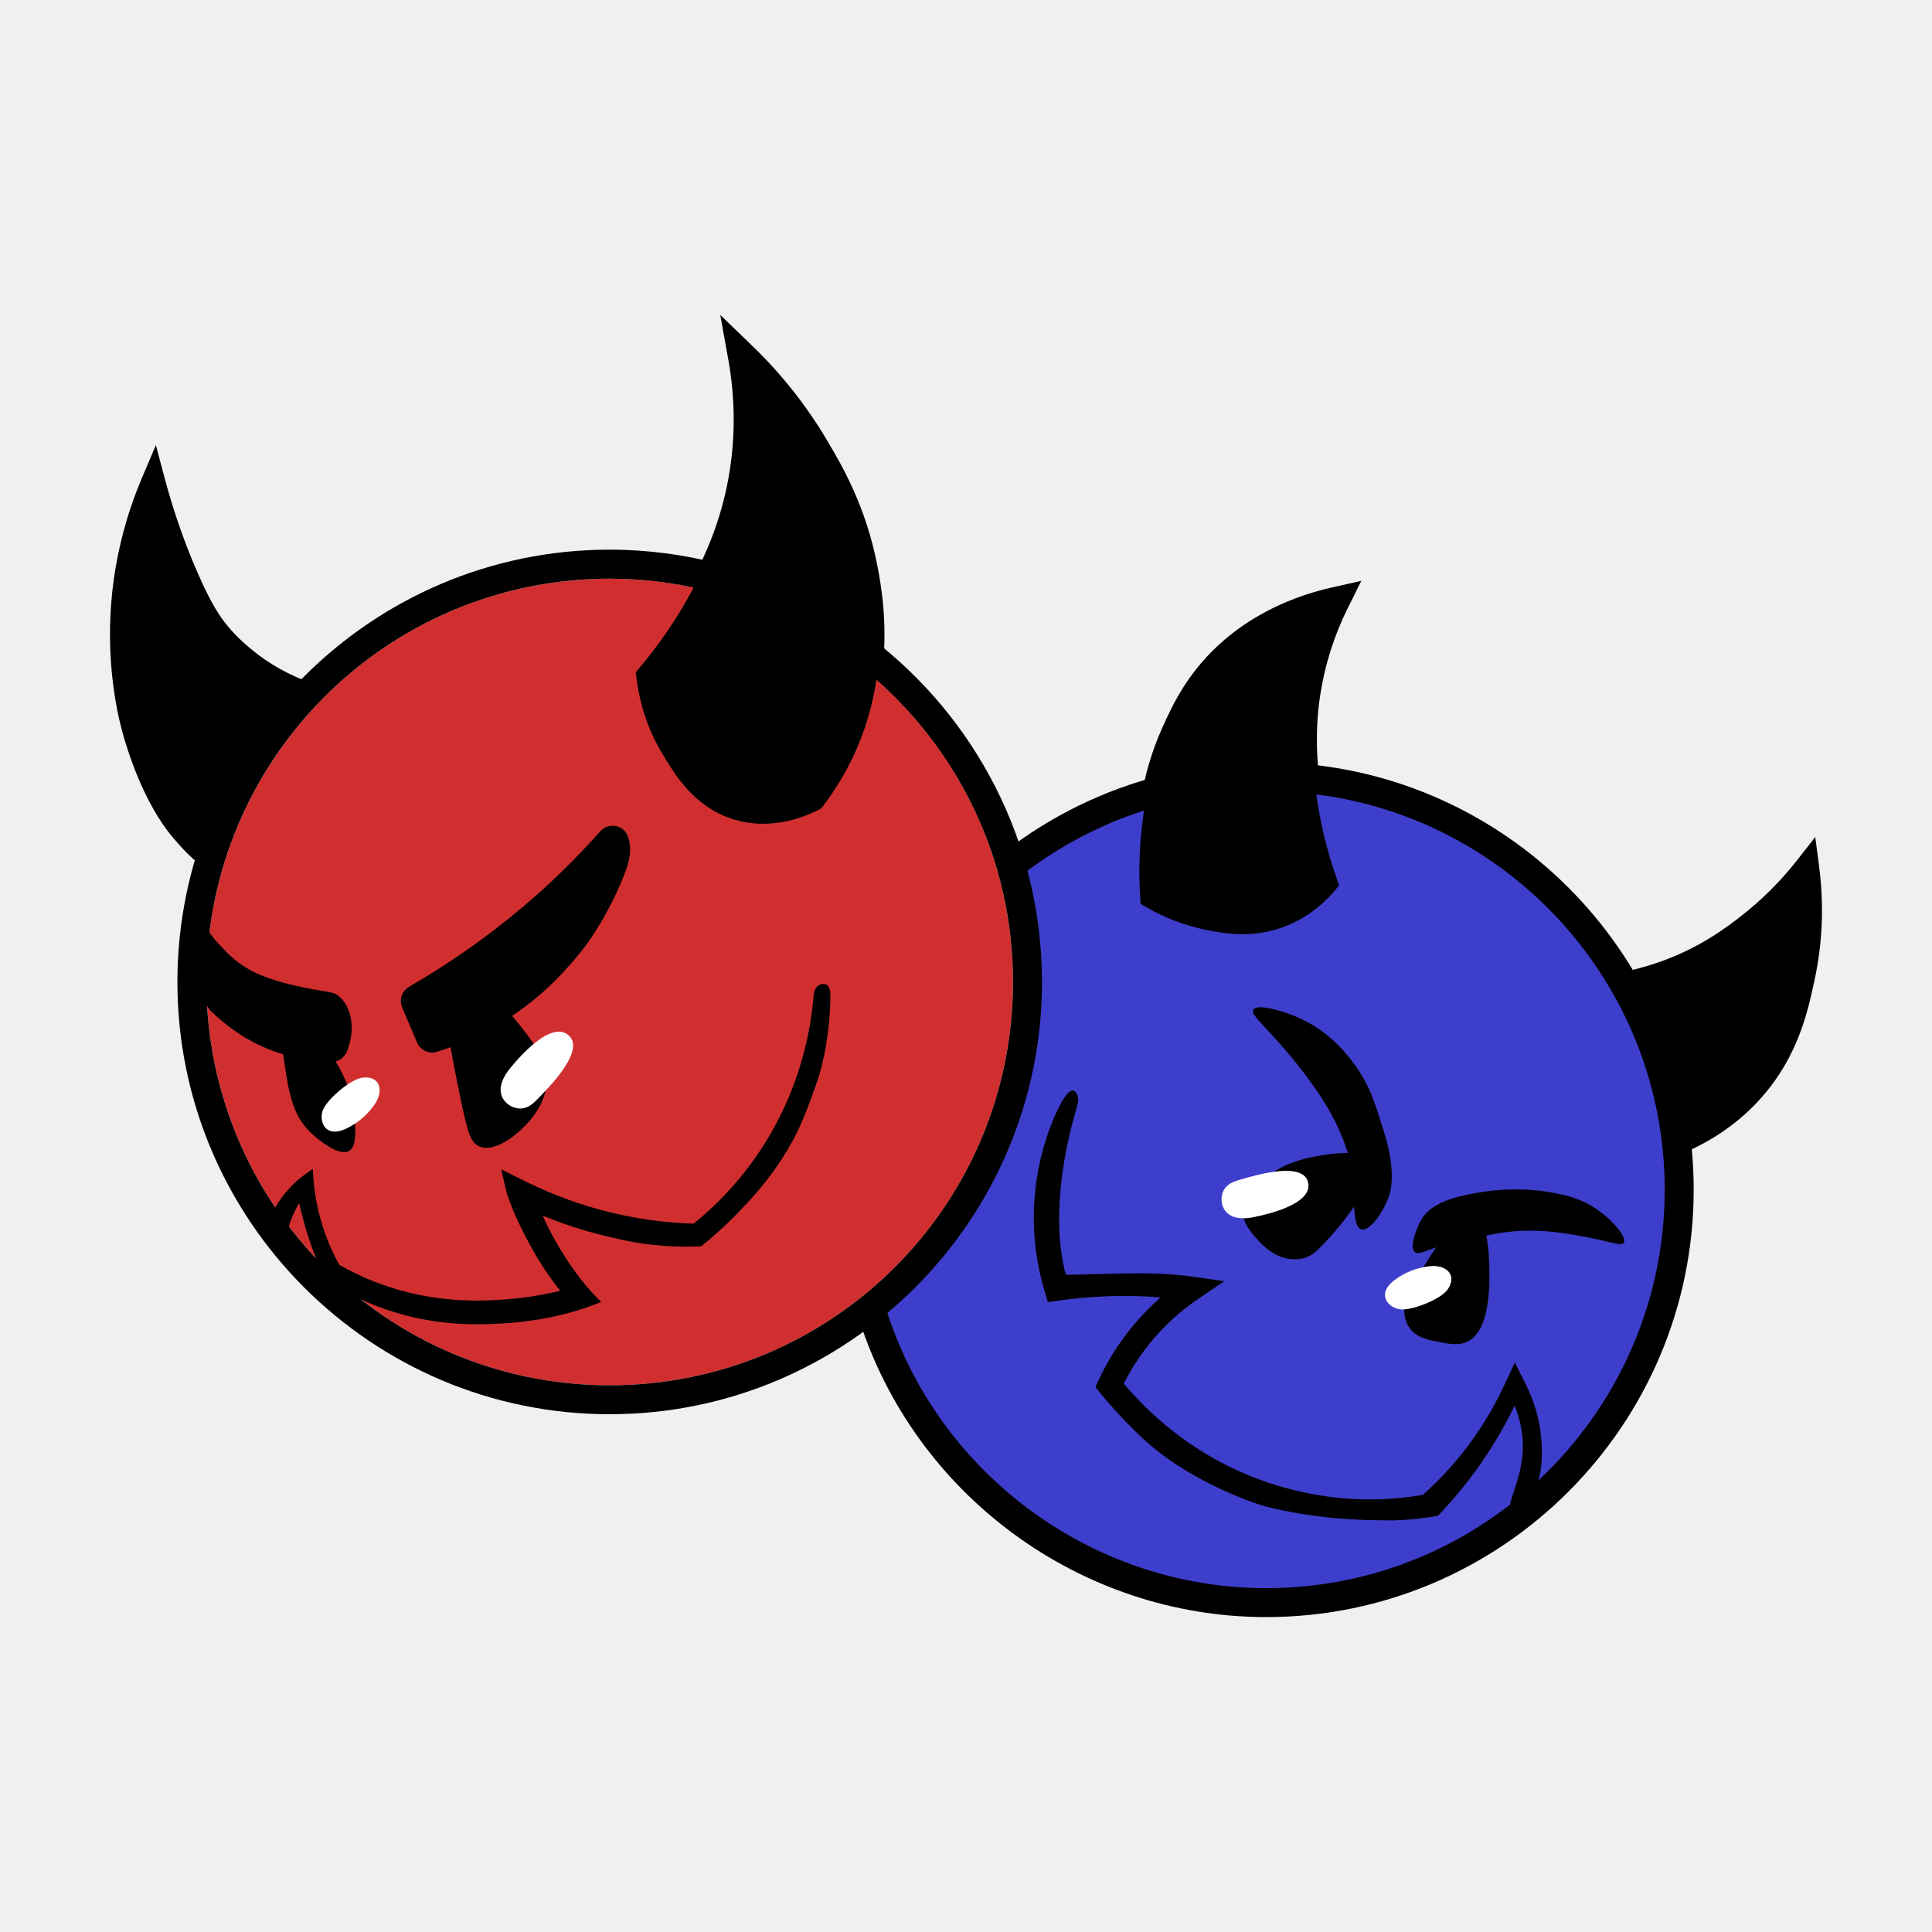
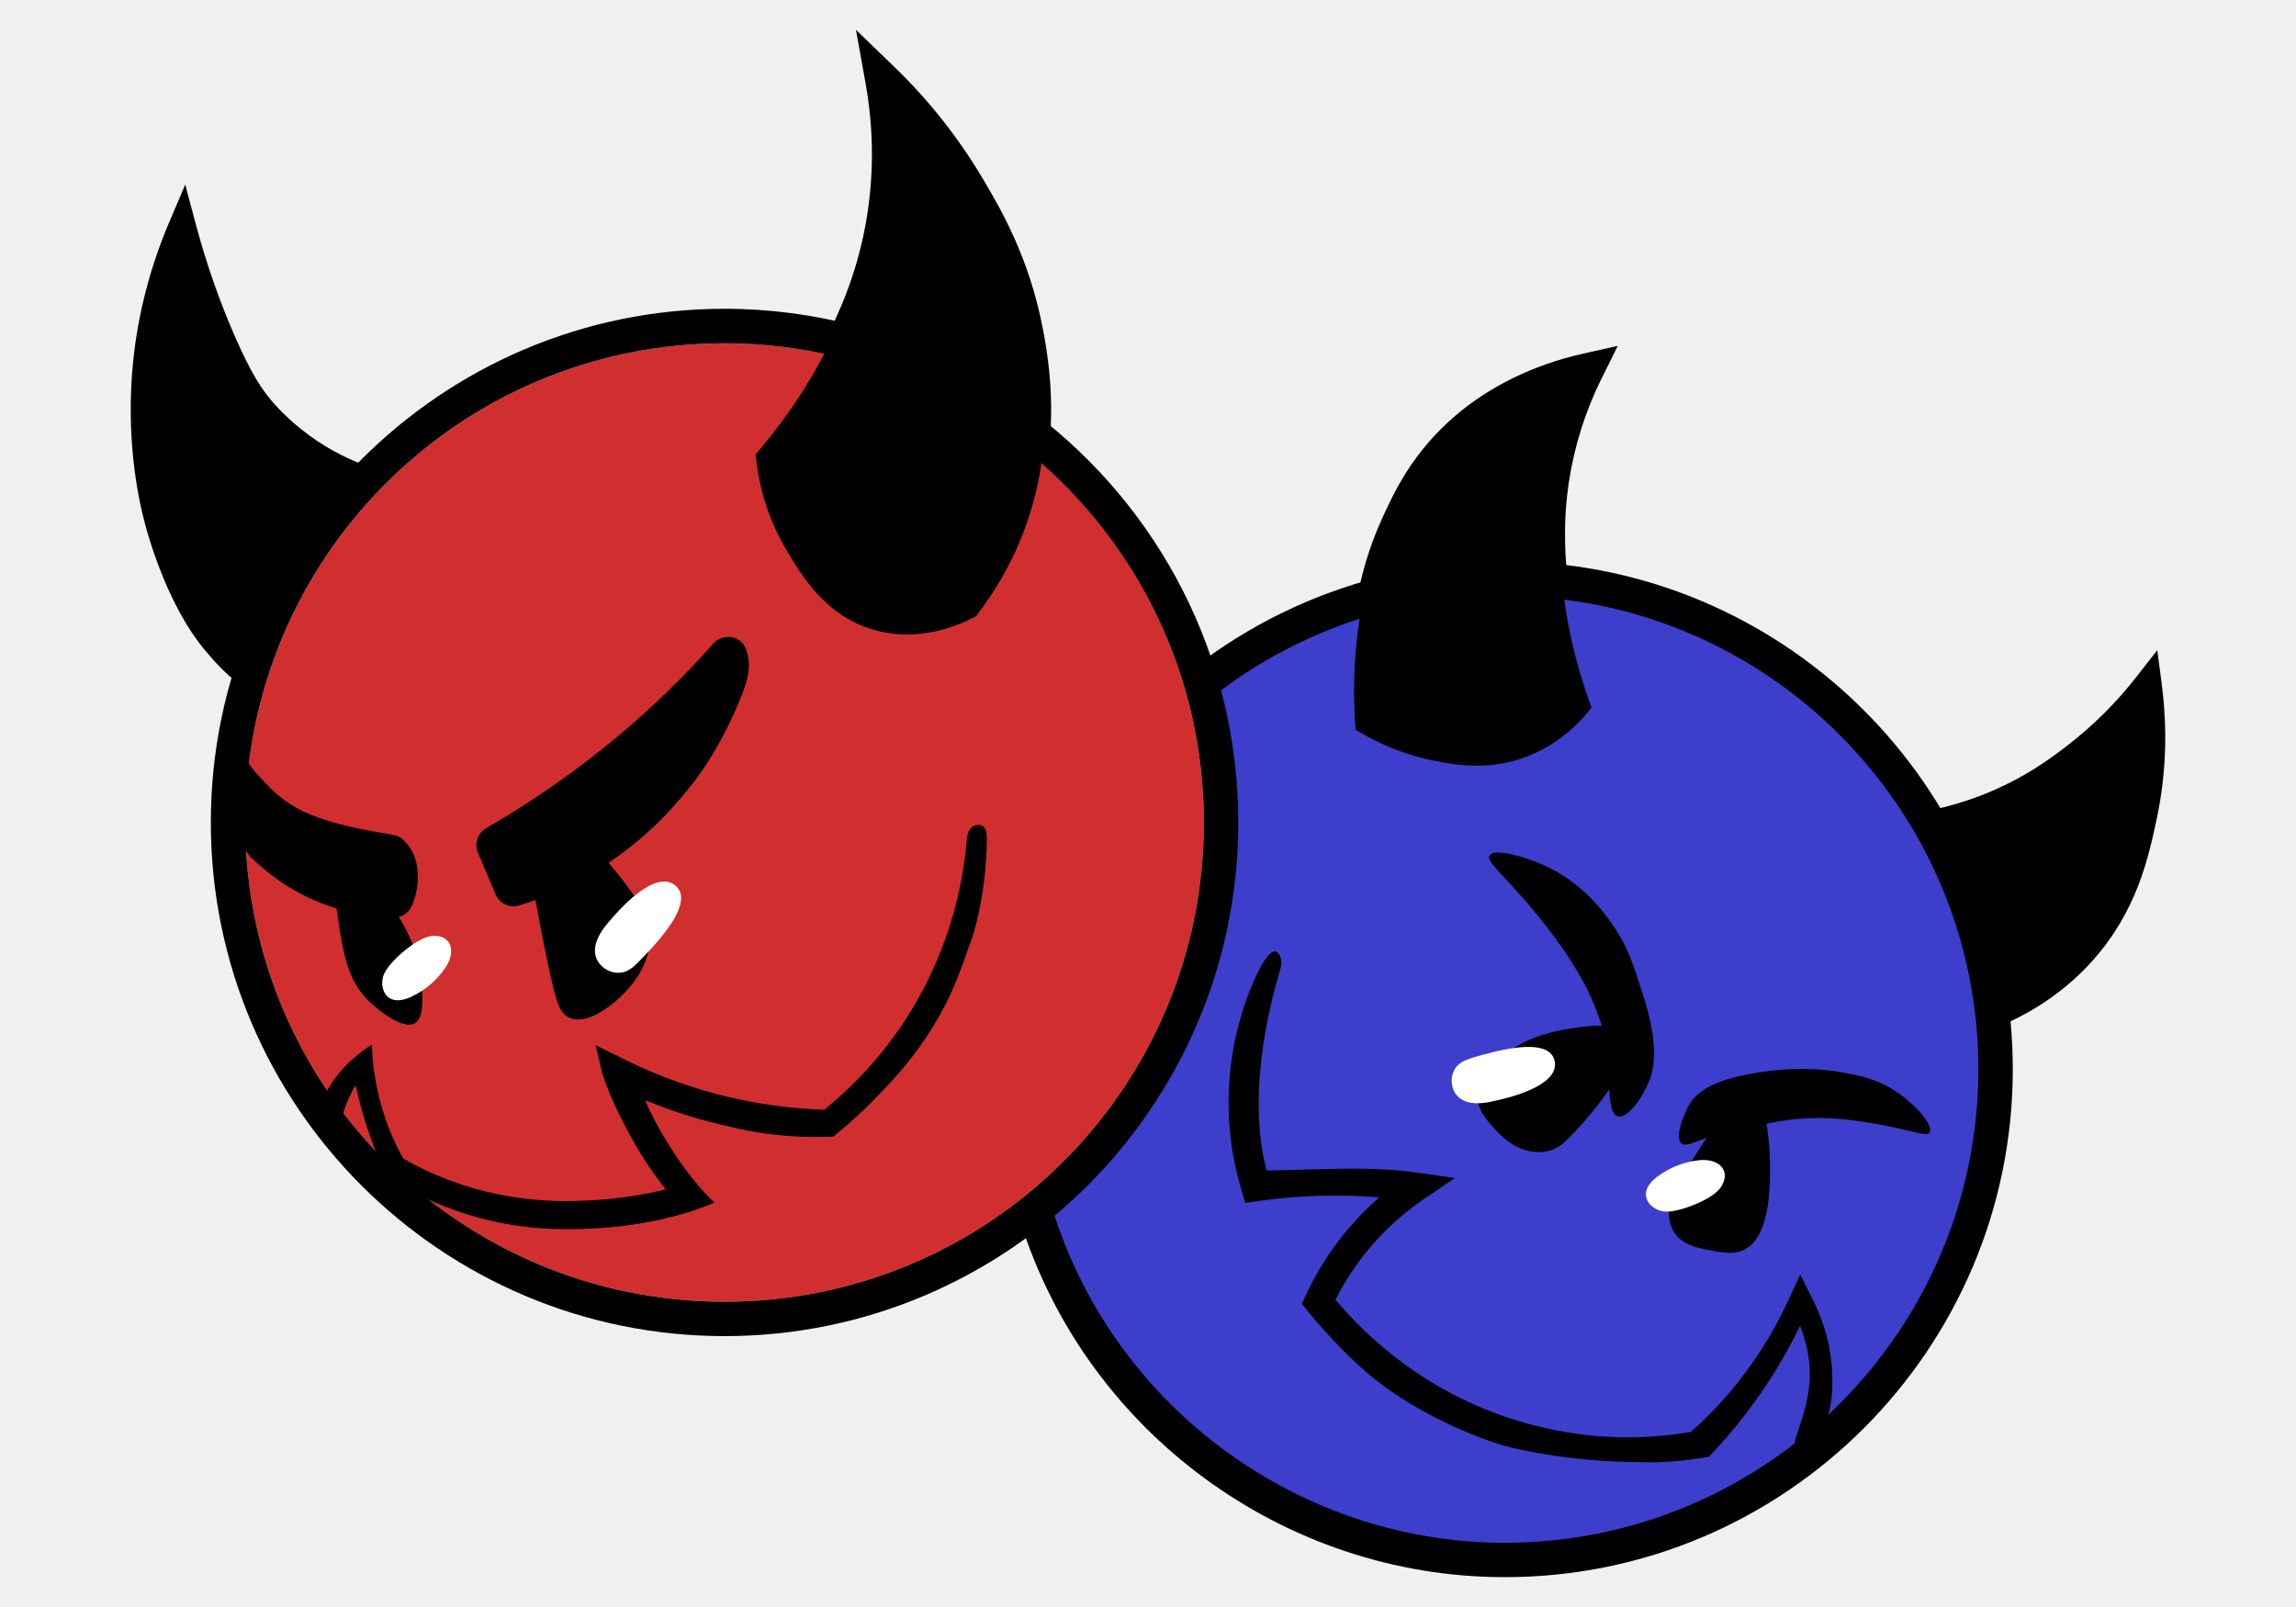
- <svg xmlns="http://www.w3.org/2000/svg" id="Capa_1" data-name="Capa 1" viewBox="0 0 400 400">
+ <svg xmlns="http://www.w3.org/2000/svg" id="Capa_1" data-name="Capa 1" viewBox="0 60 400 280">
  <defs>
    <style>
      .cls-1 {
        fill: #d12f2f;
      }

      .cls-1, .cls-2, .cls-3, .cls-4 {
        stroke-width: 0px;
      }

      .cls-3 {
        fill: #3e3ecc;
      }

      .cls-4 {
        fill: #fff;
      }
    </style>
  </defs>
  <path class="cls-3" d="m262.15,160.81c-20.95,0-40.13,7.55-55,20.05,2.13,7.46,3.29,15.32,3.29,23.46,0,26.27-11.86,49.76-30.5,65.45,10.2,35.81,43.13,62.04,82.21,62.04,47.22,0,85.5-38.28,85.5-85.5s-38.28-85.5-85.5-85.5Z" />
  <circle class="cls-1" cx="126.23" cy="203.31" r="83.5" />
  <path class="cls-2" d="m275.01,182.92c-1.73,2.09-6.46,7.12-14.39,8.26-4.35.63-8.13-.14-10.41-.6-5.43-1.09-9.57-3.14-12.12-4.63-.27-3.8-.36-8.99.38-15.05.57-4.65,1.44-11.35,4.95-19.1,2.02-4.45,5.01-11.04,12.09-17.1,7.37-6.3,15.58-8.95,20.85-10.14-3.69,7.46-5.26,14.18-5.99,18.95-1.37,9.02-.49,16.16.12,20.79,1,7.65,2.87,14.01,4.51,18.61Z" />
  <path class="cls-2" d="m345.79,237.16c4.05-1.51,11.06-4.76,17.1-11.63,7.14-8.13,9.02-16.87,10.39-23.25,1.08-5.03,2.16-12.95.86-22.75-4.41,5.64-8.91,9.64-12.39,12.32-2.89,2.23-8.1,6.19-15.94,9.19-4.2,1.61-7.92,2.47-10.69,2.95,2.44,4.33,5.1,9.94,7.23,16.73,1.93,6.19,2.93,11.8,3.45,16.43Z" />
  <path class="cls-2" d="m376.61,179.19l-.78-5.9-3.66,4.68c-3.48,4.46-7.5,8.45-11.94,11.88-2.67,2.06-7.65,5.9-15.31,8.83-2.62,1-5.33,1.8-8.09,2.4.73,1.54,1.44,3.09,2.12,4.66,2.64-.62,5.23-1.42,7.75-2.38,8.34-3.19,13.9-7.48,16.57-9.55,3.18-2.46,6.16-5.18,8.89-8.14.24,5.43-.21,10.81-1.34,16.06-1.31,6.12-3.11,14.49-9.82,22.13-3.56,4.05-8.07,7.38-13.16,9.72-.02-.11-.04-.23-.06-.34-.13.1-.27.18-.4.27.31,1.78.59,3.56.8,5.36,6.44-2.66,12.15-6.67,16.57-11.7,7.57-8.61,9.53-17.72,10.96-24.38,1.65-7.69,1.95-15.63.89-23.6Z" />
  <path class="cls-2" d="m270.61,158.22c.11,2.02.22,4.05.35,6.07,41.37,4.41,73.7,39.51,73.7,82.02,0,45.49-37.01,82.5-82.5,82.5-35.66,0-67.48-23.29-78.44-56.99-1.94.55-3.9.95-5.93,1.11,11.53,36.55,45.86,61.87,84.37,61.87,48.8,0,88.5-39.7,88.5-88.5,0-45.95-35.2-83.82-80.04-88.09Z" />
  <path class="cls-2" d="m210.69,182.47c-.04-.17-.08-.35-.13-.52,8.45-6.78,18.12-11.77,28.4-14.79.41-2.25.95-4.46,1.6-6.66-11.87,2.99-23.07,8.43-32.81,16.03.54,1.5.87,3.09,1.09,4.68.65.36,1.26.79,1.84,1.25Z" />
  <path class="cls-2" d="m180.31,132.07c-.29,2.38-.43,4.78-.56,7.19,18.31,15.31,29.98,38.31,29.98,64.05,0,46.12-37.38,83.5-83.5,83.5s-83.5-37.38-83.5-83.5,37.38-83.5,83.5-83.5c6.81,0,13.41.83,19.74,2.37,1.04-1.79,2.08-3.58,3.06-5.42-7.28-1.92-14.92-2.96-22.8-2.96-49.35,0-89.5,40.15-89.5,89.5s40.15,89.5,89.5,89.5,89.5-40.15,89.5-89.5c0-29.04-13.92-54.88-35.42-71.24Z" />
  <path class="cls-2" d="m41.15,178.79c.28.24.58.47.87.71,4.13-14.6,11.97-27.66,22.42-38.09-1.79-.66-5.33-1.98-9.32-4.67-3.97-2.68-6.57-5.48-7.51-6.56-2.01-2.32-3.81-5.03-6.6-11.37-2.74-6.22-5.05-12.83-6.87-19.64l-1.87-7.01-2.84,6.68c-3.23,7.6-5.31,15.58-6.19,23.71-1.41,13.22.69,23.79,2.07,28.92.89,3.29,4.26,14.59,10.51,21.96,1.67,1.98,3.75,4.23,5.37,5.32l-.04.05Z" />
  <path class="cls-2" d="m279.05,125.9l2.79-5.64-6.14,1.38c-8.46,1.91-16.12,5.63-22.14,10.78-7.59,6.49-10.77,13.5-12.87,18.14-2.38,5.25-3.6,10.06-4.32,14.01.43-.11.76-.19,1.06-.26-.47,2.49-.74,4.65-.95,6.35-.62,5.08-.75,10.27-.39,15.43l.07,1.06.91.53c3.99,2.33,8.27,3.96,12.73,4.86,1.74.35,4.33.87,7.42.87,1.16,0,2.39-.07,3.67-.26,8.12-1.17,13.29-6.12,15.64-8.96l.73-.88-.38-1.07c-2.13-5.95-3.61-12.07-4.41-18.2-.07-.53-.15-1.11-.22-1.73.25-.11.56-.17.99-.16-.52-4.25-1.07-10.52.09-18.2.95-6.25,2.87-12.33,5.71-18.06Zm-6.32,56.58c-2.23,2.43-6.35,5.84-12.4,6.72-4,.57-7.59-.15-9.73-.58-3.69-.74-7.24-2.04-10.59-3.87-.25-4.56-.11-9.13.44-13.6.53-4.34,1.33-10.89,4.79-18.52,2.04-4.49,4.83-10.64,11.57-16.4,4.44-3.8,9.91-6.75,15.97-8.63-2.1,5.03-3.57,10.26-4.39,15.62-1.44,9.49-.47,16.92.11,21.35.79,6.03,2.21,12.05,4.22,17.91Z" />
  <path class="cls-2" d="m181.67,117.25c-2.37-12.41-7.37-20.9-10.36-25.96-4.25-7.2-9.46-13.8-15.5-19.63l-6.69-6.46,1.65,9.15c1.51,8.36,1.51,16.74,0,24.92-1.67,9.03-4.84,15.85-7.3,20.53.08.02.17.05.25.07.24.07.48.15.71.23-.53,1.01-1.03,1.93-1.47,2.75-3.03,5.56-6.65,10.83-10.77,15.66l-.56.66.1.86c.65,5.68,2.42,10.99,5.27,15.79,2.71,4.57,6.8,11.46,15.16,13.9,2.02.59,3.98.83,5.84.83,4.98,0,9.21-1.71,11.64-2.97l.4-.21.27-.36c2.94-3.85,5.38-8.03,7.25-12.43,2.34-5.5,3.57-10.87,4.14-15.79.24.35.51.74.86,1.17,1.42-10.54-.21-19.16-.89-22.73Z" />
  <path class="cls-2" d="m101.66,274.13c-4.32.11-12.36.25-22-3.11-5.35-1.86-9.5-4.22-12.32-6.06-1.22-2.6-2.44-5.58-3.52-8.93-.79-2.45-1.4-4.78-1.87-6.94-.72,1.18-1.51,2.74-2.1,4.66-.96,3.1-1.02,5.83-.9,7.65-1.79-2.08-4.32-5.78-3.3-8.51,1.18-3.19,2.95-5.4,3.83-6.39,1.09-1.24,2.82-2.92,5.3-4.48.09,2.65.42,5.69,1.22,8.97,1.08,4.47,2.61,7.7,3.22,8.92.41.82.78,1.5,1.05,1.97,1.85,1.06,4.6,2.49,8.1,3.8,11.46,4.29,21.5,3.69,26.09,3.36,2.88-.2,6.85-.67,11.51-1.8-1.62-2.07-3.32-4.43-4.91-7.15-2.29-3.9-4.76-8.75-6.14-13.07l-1.16-4.91,5.27,2.6c5.62,2.77,11.56,4.91,17.64,6.37,5.54,1.33,11.23,2.09,16.93,2.27,5.95-4.82,10.99-10.54,14.98-17.01,5.56-9.01,8.98-19.44,9.87-30.16.1-1.25.54-1.87,1.02-2.17.48-.29,1.18-.41,1.67-.12.77.45.8,1.73.79,2.47-.16,10.19-2.58,17.07-2.58,17.07-2.21,6.26-3.57,10.14-6.63,15.17-3.48,5.71-7.03,9.46-9.7,12.24-2.98,3.11-5.74,5.5-7.83,7.19-2.06.1-4.8.13-8-.11-5.03-.39-8.75-1.28-11.7-1.99-4.47-1.07-8.86-2.49-13.12-4.24.88,2.01,1.88,3.97,2.99,5.86,1.97,3.36,5.01,8.09,9.11,11.99-7,2.96-15.28,4.38-22.81,4.57Z" />
  <path class="cls-2" d="m283.55,314.72c-12.85-.31-21.83-2.91-21.83-2.91s-13.62-3.95-24-13c-1.95-1.7-5.87-5.45-9.95-10.43-.41-.51-.75-.93-.97-1.21l.65-1.41c1.93-4.17,4.4-8.05,7.36-11.56,1.69-2,3.52-3.87,5.49-5.59-7.08-.56-14.22-.33-21.22.67l-2.13.31-.62-2.06c-1.96-6.49-2.67-13.2-2.1-19.93.38-4.48,1.32-8.9,2.81-13.14.4-1.14,4.29-11.87,6.01-7.74.37.88.08,1.88-.19,2.8-3.07,10.41-5.06,23.77-2.19,34.41,8.92-.06,17.46-.87,26.4.41l6.4.92-5.36,3.63c-3.54,2.4-6.74,5.27-9.49,8.54-2.33,2.77-4.33,5.8-5.96,9.04,5.18,6.14,13.66,14.01,26,19.04,10.03,4.08,19.15,4.96,25.03,4.92,3.64,0,7.3-.32,10.9-.94,2.21-1.96,4.31-4.08,6.24-6.3,4.27-4.91,7.84-10.43,10.62-16.41l2.18-4.7,2.32,4.63c2.04,4.07,3.17,8.59,3.26,13.07.11,5.23-.52,10.24-6.24,11.95-1.2.36,1.66-4.71,2.22-10.2.45-4.4-.64-8.12-1.6-10.52-1.71,3.55-3.95,7.58-6.88,11.81-3.06,4.42-6.18,8.07-9,11-2.19.4-5.38.85-9.25.96,0,0-2.61,0-4.92-.06Z" />
  <g>
    <path class="cls-2" d="m281.34,221.7c-1.46-2.18-5.43-7.97-12.72-11.1-3.42-1.47-8.39-2.82-9.12-1.55-.52.91,1.48,2.55,5.23,6.76,8.23,9.23,11.33,15.6,12,17,1.16,2.45,1.9,4.55,2.32,5.88-1.37.02-3.32.12-5.63.54-2.63.47-6.51,1.17-10.34,3.8-2.51,1.73-5.61,3.86-5.82,7.18-.18,2.77,1.75,4.95,3.13,6.49.98,1.1,3.26,3.48,6.52,3.94.99.14,3.18.36,5.23-1.29,1.43-1.15,4.8-4.8,7.18-8.09.37-.52.71-.99,1.02-1.44.17,2.51.44,4.39,1.49,4.7,1.58.47,4.29-2.97,5.65-6.62,1.84-4.92-.59-12.46-1.02-13.82-1.83-5.86-2.74-8.79-5.14-12.39Z" />
    <path class="cls-2" d="m329.73,249.81c-3.12-1.93-5.96-2.46-9-3-1.49-.26-6.83-1.12-14,0-3.11.49-9.48,1.54-12,5-.36.49-.87,1.34-1.27,2.37-.34.85-1.72,4.24-.45,5.1.57.39,1.36.09,4.34-1.05-.35.52-.91,1.34-1.57,2.37-1.73,2.69-2.97,4.87-4.04,7.21-.82,1.8-.95,2.4-1,3-.03.42-.13,2.31,1,4,1.41,2.11,3.84,2.58,6,3,2.32.45,4.23.82,6,0,5.02-2.33,4.69-12.56,4.58-16.35-.07-2.43-.36-4.4-.58-5.65,1.87-.42,4.63-.91,8-1,4.42-.11,8.17.51,11,1,6.63,1.14,8.9,2.35,9.44,1.49.75-1.19-2.64-5.14-6.44-7.49Z" />
  </g>
  <g>
    <path class="cls-2" d="m69.49,219.75c1.17-.24,2.24-1.35,2.58-2.76,1.35-3.73.82-7.91-1.34-10.18-1.38-1.44-1.35-1.15-6-2-5.92-1.08-10.16-2.43-13-4-3.08-1.71-5.01-3.77-7-6-2.21-2.48-2.58-4.25-3.39-4.13-1.55.25-2.63,7.08-.61,13.13.81,2.41,1.95,4.24,2.84,5.46h0c2.61,2.42,7.29,6.67,14.98,8.99.03,0,.05.01.08.02.16,1.2.37,2.54.6,4.04.89,5.83,2.14,8.74,4,11,.17.2.88,1.06,2,2,.74.63,4.9,4.12,7,3,1.48-.79,1.38-3.59,1.29-6.05-.21-5.78-2.58-10.1-4.03-12.51Z" />
    <path class="cls-2" d="m129.95,173.07s-.02-.04-.02-.06c-.92-2.31-4.02-2.74-5.67-.87-2.25,2.53-4.93,5.39-8.05,8.42-3.57,3.47-10.55,9.91-20.43,16.73-3.03,2.09-6.74,4.5-11.08,7-1.49.86-2.12,2.7-1.44,4.29l3.08,7.25c.68,1.61,2.47,2.45,4.14,1.93.89-.28,1.83-.6,2.8-.95.82,4.59,1.61,8.52,2.28,11.65,1.31,6.12,1.91,8.12,3.67,8.88,3.47,1.5,8.7-3.02,11-6,.69-.9,2.57-3.39,3-7,.09-.72.2-1.72,0-3-.29-1.88-1.53-3.62-4-7,0,0-1.24-1.7-3.21-4.01,7.58-5.07,12.11-10.61,14.74-13.9,0,0,4.85-6.06,8.47-15.31.92-2.35,1.84-5.16.72-8.03Z" />
  </g>
  <path class="cls-4" d="m105.8,220.94c-1.26,1.53-2.43,3.41-2.09,5.36.39,2.26,3.09,3.8,5.24,2.98.98-.37,1.76-1.12,2.48-1.87,2.15-2.22,10.13-10.16,6.11-13.21-3.55-2.7-9.78,4.36-11.74,6.74Z" />
  <path class="cls-4" d="m66.95,229.6c-.71,1.53-.38,3.68,1.13,4.42,1.12.55,2.47.17,3.61-.36,2.37-1.12,4.44-2.88,5.91-5.06,1.87-2.76,1.14-5.84-2.41-5.51-2.48.23-7.2,4.28-8.23,6.51Z" />
  <path class="cls-4" d="m259.79,251.96c-1.88.38-4.01.52-5.52-.66-1.75-1.36-1.83-4.36-.16-5.82.76-.66,1.75-.99,2.72-1.27,2.87-.82,13.26-4.01,14.04.8.69,4.25-8.16,6.35-11.08,6.94Z" />
  <path class="cls-4" d="m290.13,271.1c-1.69-.09-3.44-1.4-3.38-3.09.04-1.25,1.02-2.27,2.02-3.02,2.11-1.58,4.65-2.57,7.27-2.84,3.33-.35,5.71,1.75,3.74,4.74-1.37,2.08-7.2,4.35-9.65,4.22Z" />
</svg>
